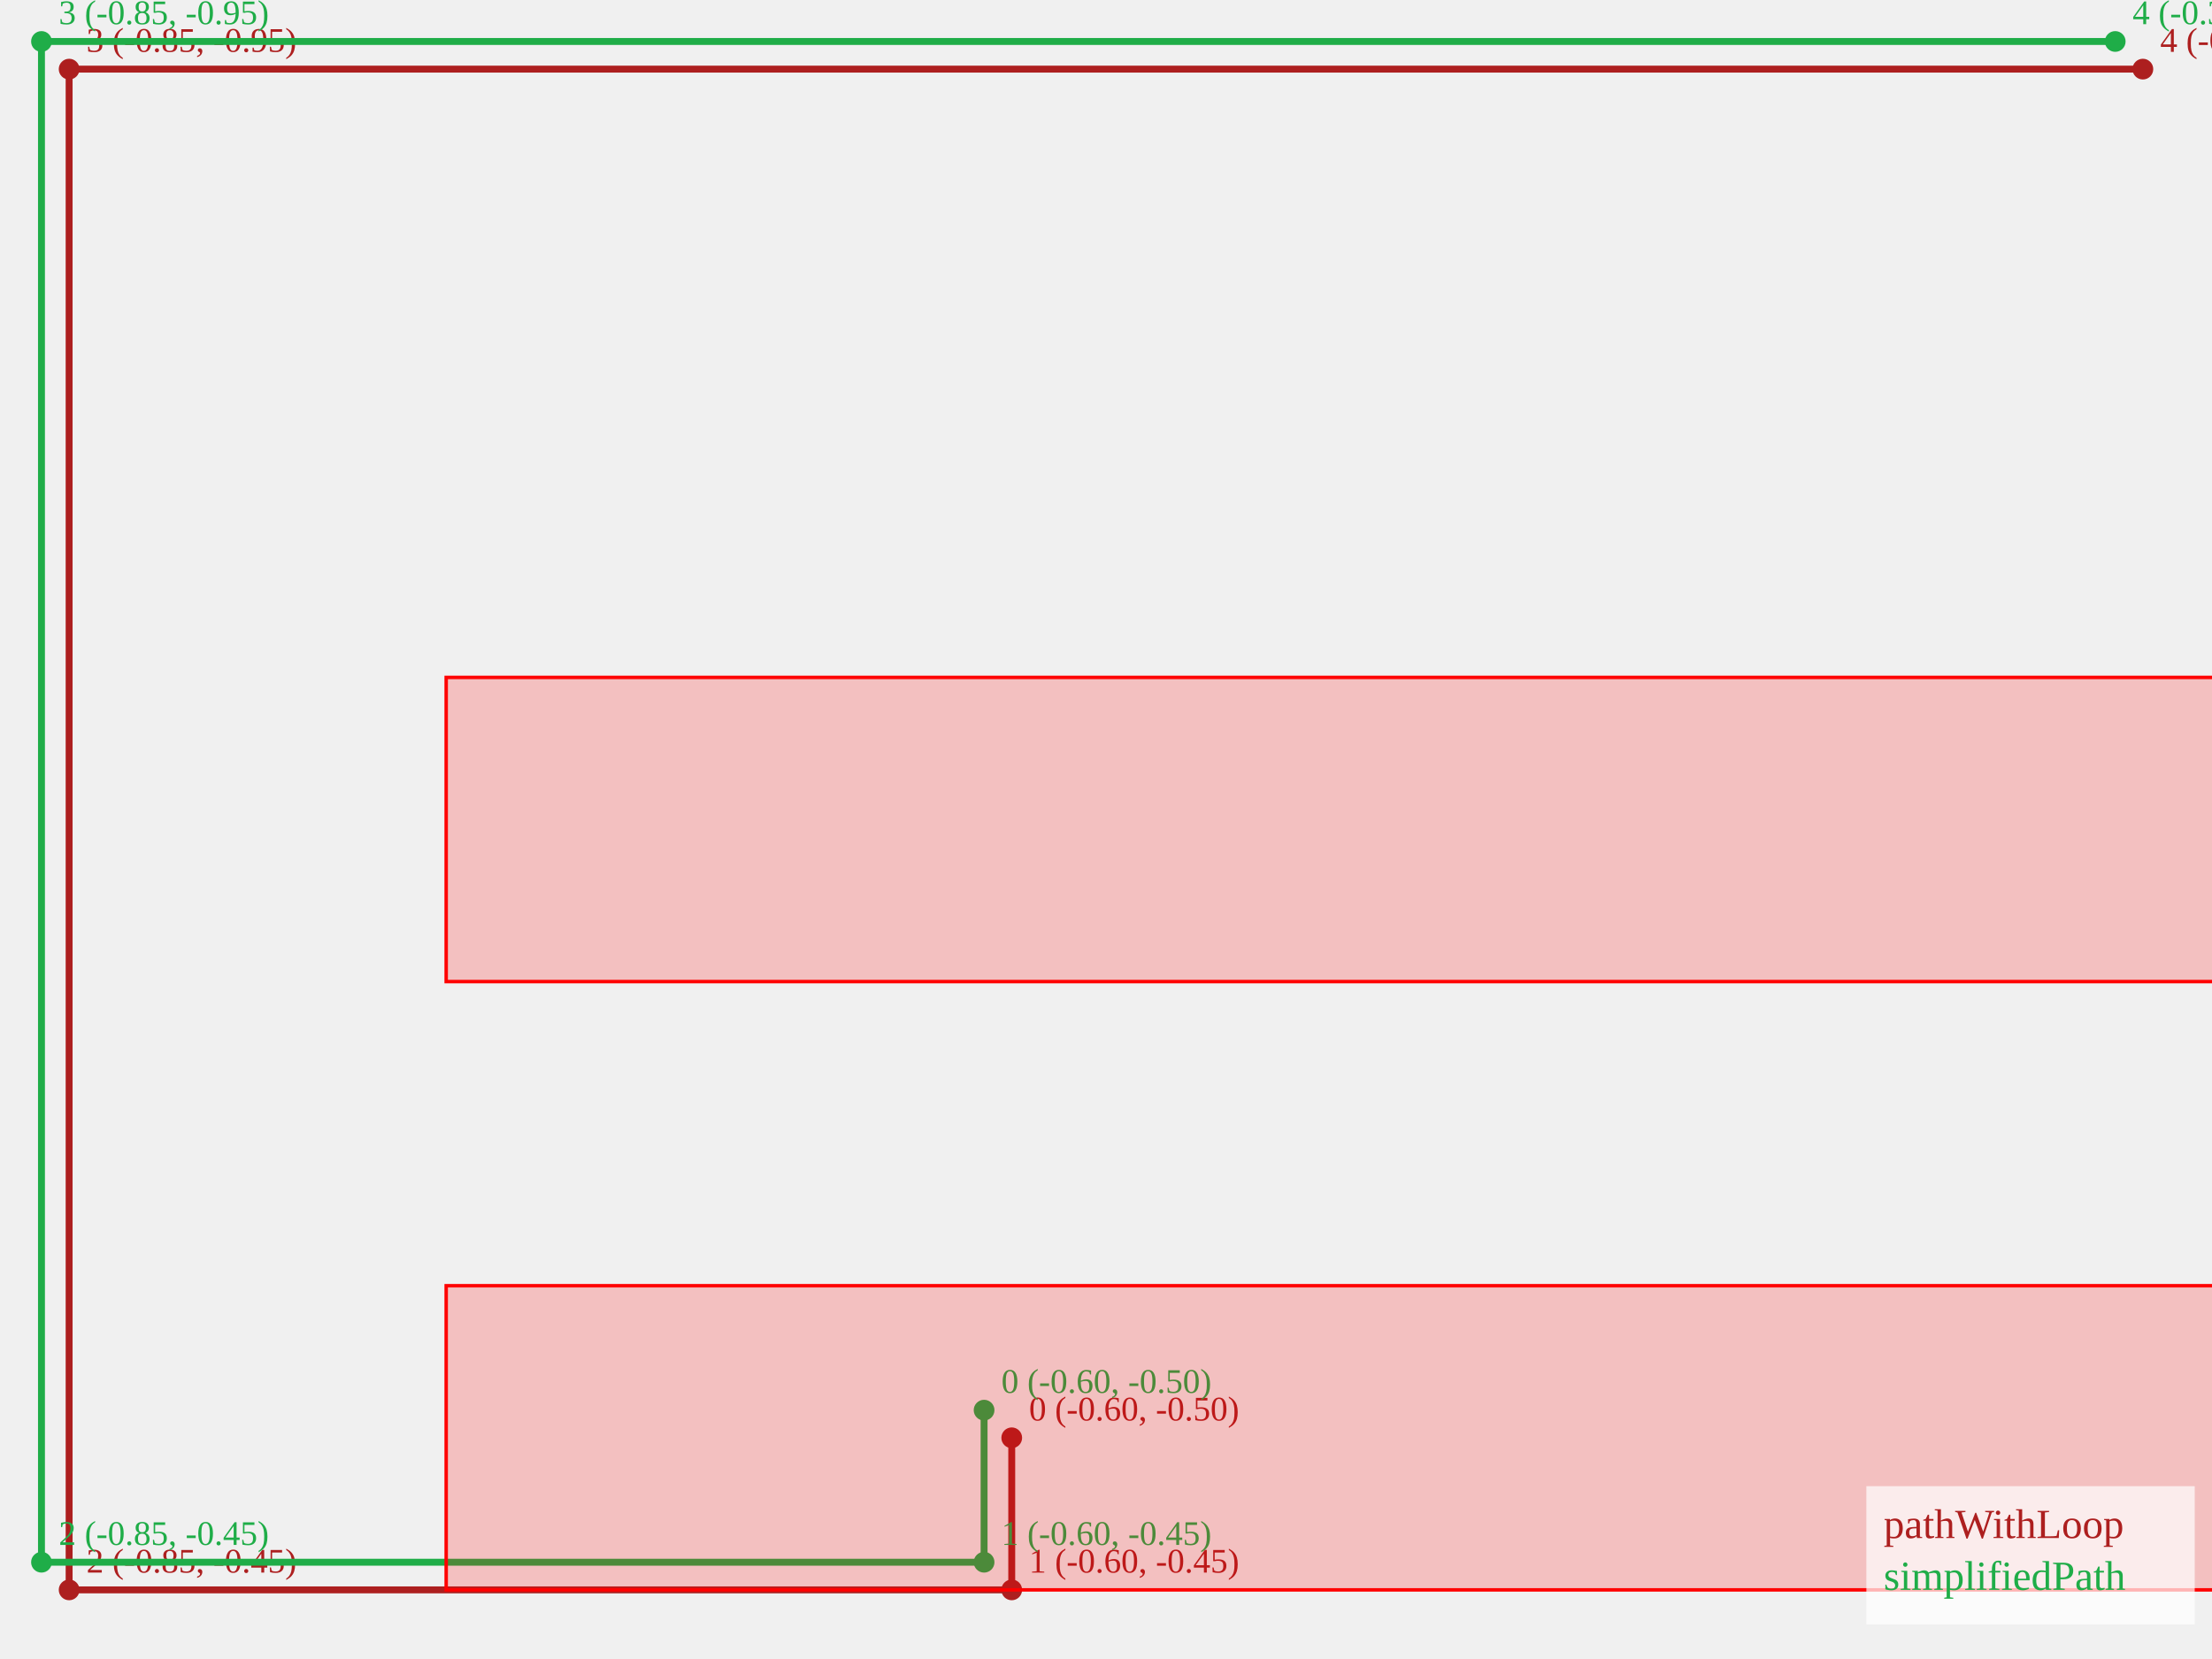
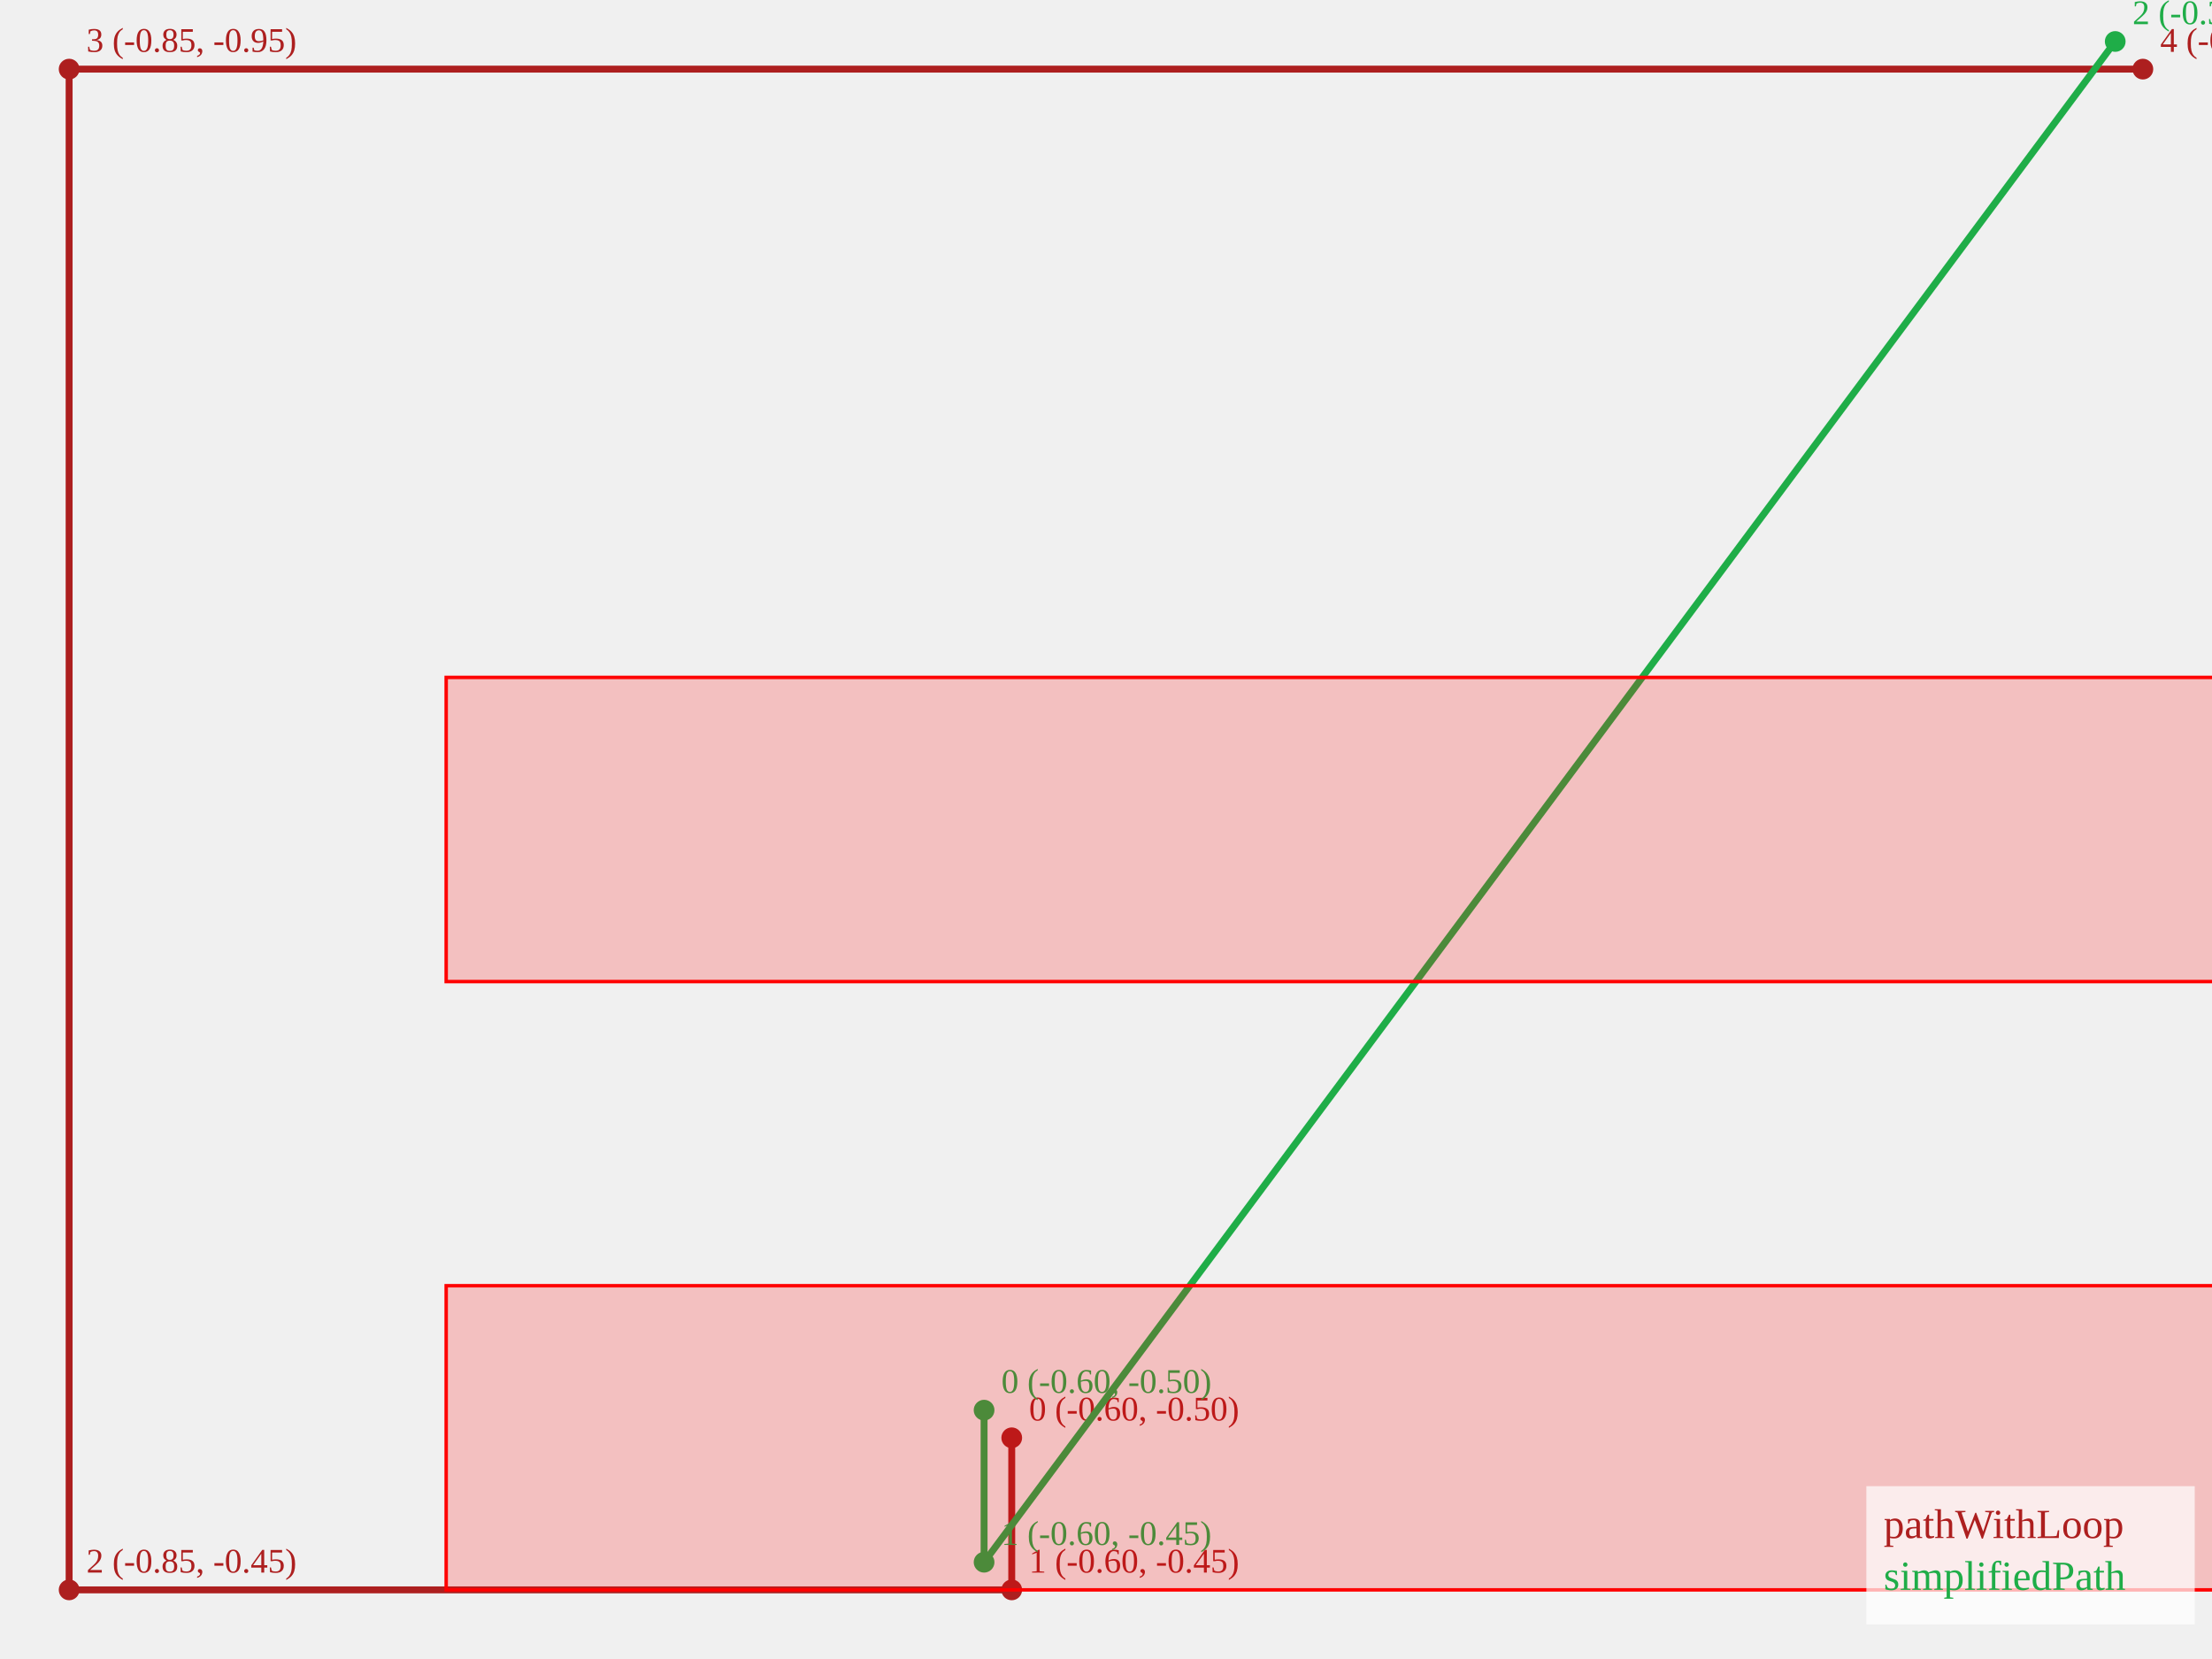
<svg xmlns="http://www.w3.org/2000/svg" width="640" height="480">
  <line x1="292.727" y1="416" x2="292.727" y2="460" stroke="hsl(0, 70%, 40%)" stroke-width="2" />
  <line x1="292.727" y1="460" x2="20" y2="460" stroke="hsl(0, 70%, 40%)" stroke-width="2" />
  <line x1="20" y1="460" x2="20" y2="20" stroke="hsl(0, 70%, 40%)" stroke-width="2" />
  <line x1="20" y1="20" x2="620" y2="20" stroke="hsl(0, 70%, 40%)" stroke-width="2" />
  <circle cx="292.727" cy="416" r="3" fill="hsl(0, 70%, 40%)" />
  <text x="297.727" y="411" font-size="10" fill="hsl(0, 70%, 40%)">0 (-0.60, -0.50)</text>
  <circle cx="292.727" cy="460" r="3" fill="hsl(0, 70%, 40%)" />
  <text x="297.727" y="455" font-size="10" fill="hsl(0, 70%, 40%)">1 (-0.60, -0.45)</text>
  <circle cx="20" cy="460" r="3" fill="hsl(0, 70%, 40%)" />
  <text x="25" y="455" font-size="10" fill="hsl(0, 70%, 40%)">2 (-0.85, -0.45)</text>
  <circle cx="20" cy="20" r="3" fill="hsl(0, 70%, 40%)" />
  <text x="25" y="15" font-size="10" fill="hsl(0, 70%, 40%)">3 (-0.85, -0.95)</text>
  <circle cx="620" cy="20" r="3" fill="hsl(0, 70%, 40%)" />
  <text x="625" y="15" font-size="10" fill="hsl(0, 70%, 40%)">4 (-0.30, -0.95)</text>
  <line x1="284.727" y1="408" x2="284.727" y2="452" stroke="hsl(137.5, 70%, 40%)" stroke-width="2" />
-   <line x1="284.727" y1="452" x2="12" y2="452" stroke="hsl(137.5, 70%, 40%)" stroke-width="2" />
-   <line x1="12" y1="452" x2="12" y2="12" stroke="hsl(137.5, 70%, 40%)" stroke-width="2" />
-   <line x1="12" y1="12" x2="612" y2="12" stroke="hsl(137.5, 70%, 40%)" stroke-width="2" />
+   <line x1="284.727" y1="452" x2="612" y2="12" stroke="hsl(137.5, 70%, 40%)" stroke-width="2" />
  <circle cx="284.727" cy="408" r="3" fill="hsl(137.5, 70%, 40%)" />
  <text x="289.727" y="403" font-size="10" fill="hsl(137.5, 70%, 40%)">0 (-0.60, -0.50)</text>
  <circle cx="284.727" cy="452" r="3" fill="hsl(137.5, 70%, 40%)" />
  <text x="289.727" y="447" font-size="10" fill="hsl(137.5, 70%, 40%)">1 (-0.60, -0.45)</text>
-   <circle cx="12" cy="452" r="3" fill="hsl(137.5, 70%, 40%)" />
-   <text x="17" y="447" font-size="10" fill="hsl(137.5, 70%, 40%)">2 (-0.85, -0.45)</text>
-   <circle cx="12" cy="12" r="3" fill="hsl(137.5, 70%, 40%)" />
-   <text x="17" y="7" font-size="10" fill="hsl(137.5, 70%, 40%)">3 (-0.85, -0.95)</text>
  <circle cx="612" cy="12" r="3" fill="hsl(137.5, 70%, 40%)" />
-   <text x="617" y="7" font-size="10" fill="hsl(137.5, 70%, 40%)">4 (-0.30, -0.95)</text>
+   <text x="617" y="7" font-size="10" fill="hsl(137.5, 70%, 40%)">2 (-0.30, -0.95)</text>
  <rect x="729.091" y="64" width="436.364" height="1584" fill="rgba(255,0,0,0.2)" stroke="red" stroke-width="1" />
  <rect x="729.091" y="-138.4" width="0" height="176" fill="rgba(255,0,0,0.2)" stroke="red" stroke-width="1" />
  <rect x="620" y="1674.4" width="218.182" height="176" fill="rgba(255,0,0,0.2)" stroke="red" stroke-width="1" />
  <rect x="6129.093" y="361.485" width="545.45" height="989.03" fill="rgba(255,0,0,0.2)" stroke="red" stroke-width="1" />
  <rect x="129.091" y="1428" width="545.455" height="88" fill="rgba(255,0,0,0.2)" stroke="red" stroke-width="1" />
  <rect x="129.091" y="1252" width="545.455" height="88" fill="rgba(255,0,0,0.2)" stroke="red" stroke-width="1" />
  <rect x="129.091" y="1076" width="545.455" height="88" fill="rgba(255,0,0,0.2)" stroke="red" stroke-width="1" />
  <rect x="129.091" y="900" width="545.455" height="88" fill="rgba(255,0,0,0.2)" stroke="red" stroke-width="1" />
  <rect x="129.091" y="724" width="545.455" height="88" fill="rgba(255,0,0,0.2)" stroke="red" stroke-width="1" />
  <rect x="129.091" y="548" width="545.455" height="88" fill="rgba(255,0,0,0.2)" stroke="red" stroke-width="1" />
  <rect x="129.091" y="372" width="545.455" height="88" fill="rgba(255,0,0,0.2)" stroke="red" stroke-width="1" />
  <rect x="129.091" y="196" width="545.455" height="88" fill="rgba(255,0,0,0.2)" stroke="red" stroke-width="1" />
  <rect x="1220" y="196" width="545.455" height="88" fill="rgba(255,0,0,0.2)" stroke="red" stroke-width="1" />
  <rect x="1220" y="372" width="545.455" height="88" fill="rgba(255,0,0,0.2)" stroke="red" stroke-width="1" />
  <rect x="1220" y="548" width="545.455" height="88" fill="rgba(255,0,0,0.2)" stroke="red" stroke-width="1" />
  <rect x="1220" y="724" width="545.455" height="88" fill="rgba(255,0,0,0.2)" stroke="red" stroke-width="1" />
  <rect x="1220" y="900" width="545.455" height="88" fill="rgba(255,0,0,0.2)" stroke="red" stroke-width="1" />
  <rect x="1220" y="1076" width="545.455" height="88" fill="rgba(255,0,0,0.2)" stroke="red" stroke-width="1" />
  <rect x="1220" y="1252" width="545.455" height="88" fill="rgba(255,0,0,0.2)" stroke="red" stroke-width="1" />
  <rect x="1220" y="1428" width="545.455" height="88" fill="rgba(255,0,0,0.2)" stroke="red" stroke-width="1" />
  <rect x="5655.865" y="852.309" width="545.455" height="88" fill="rgba(255,0,0,0.2)" stroke="red" stroke-width="1" />
  <rect x="6602.317" y="851.828" width="545.455" height="88" fill="rgba(255,0,0,0.2)" stroke="red" stroke-width="1" />
  <g transform="translate(540, 430)">
    <rect x="0" y="0" width="95" height="40" fill="white" opacity="0.7" />
    <text x="5" y="15" font-size="12" fill="hsl(0, 70%, 40%)">pathWithLoop</text>
    <text x="5" y="30" font-size="12" fill="hsl(137.5, 70%, 40%)">simplifiedPath</text>
  </g>
</svg>
